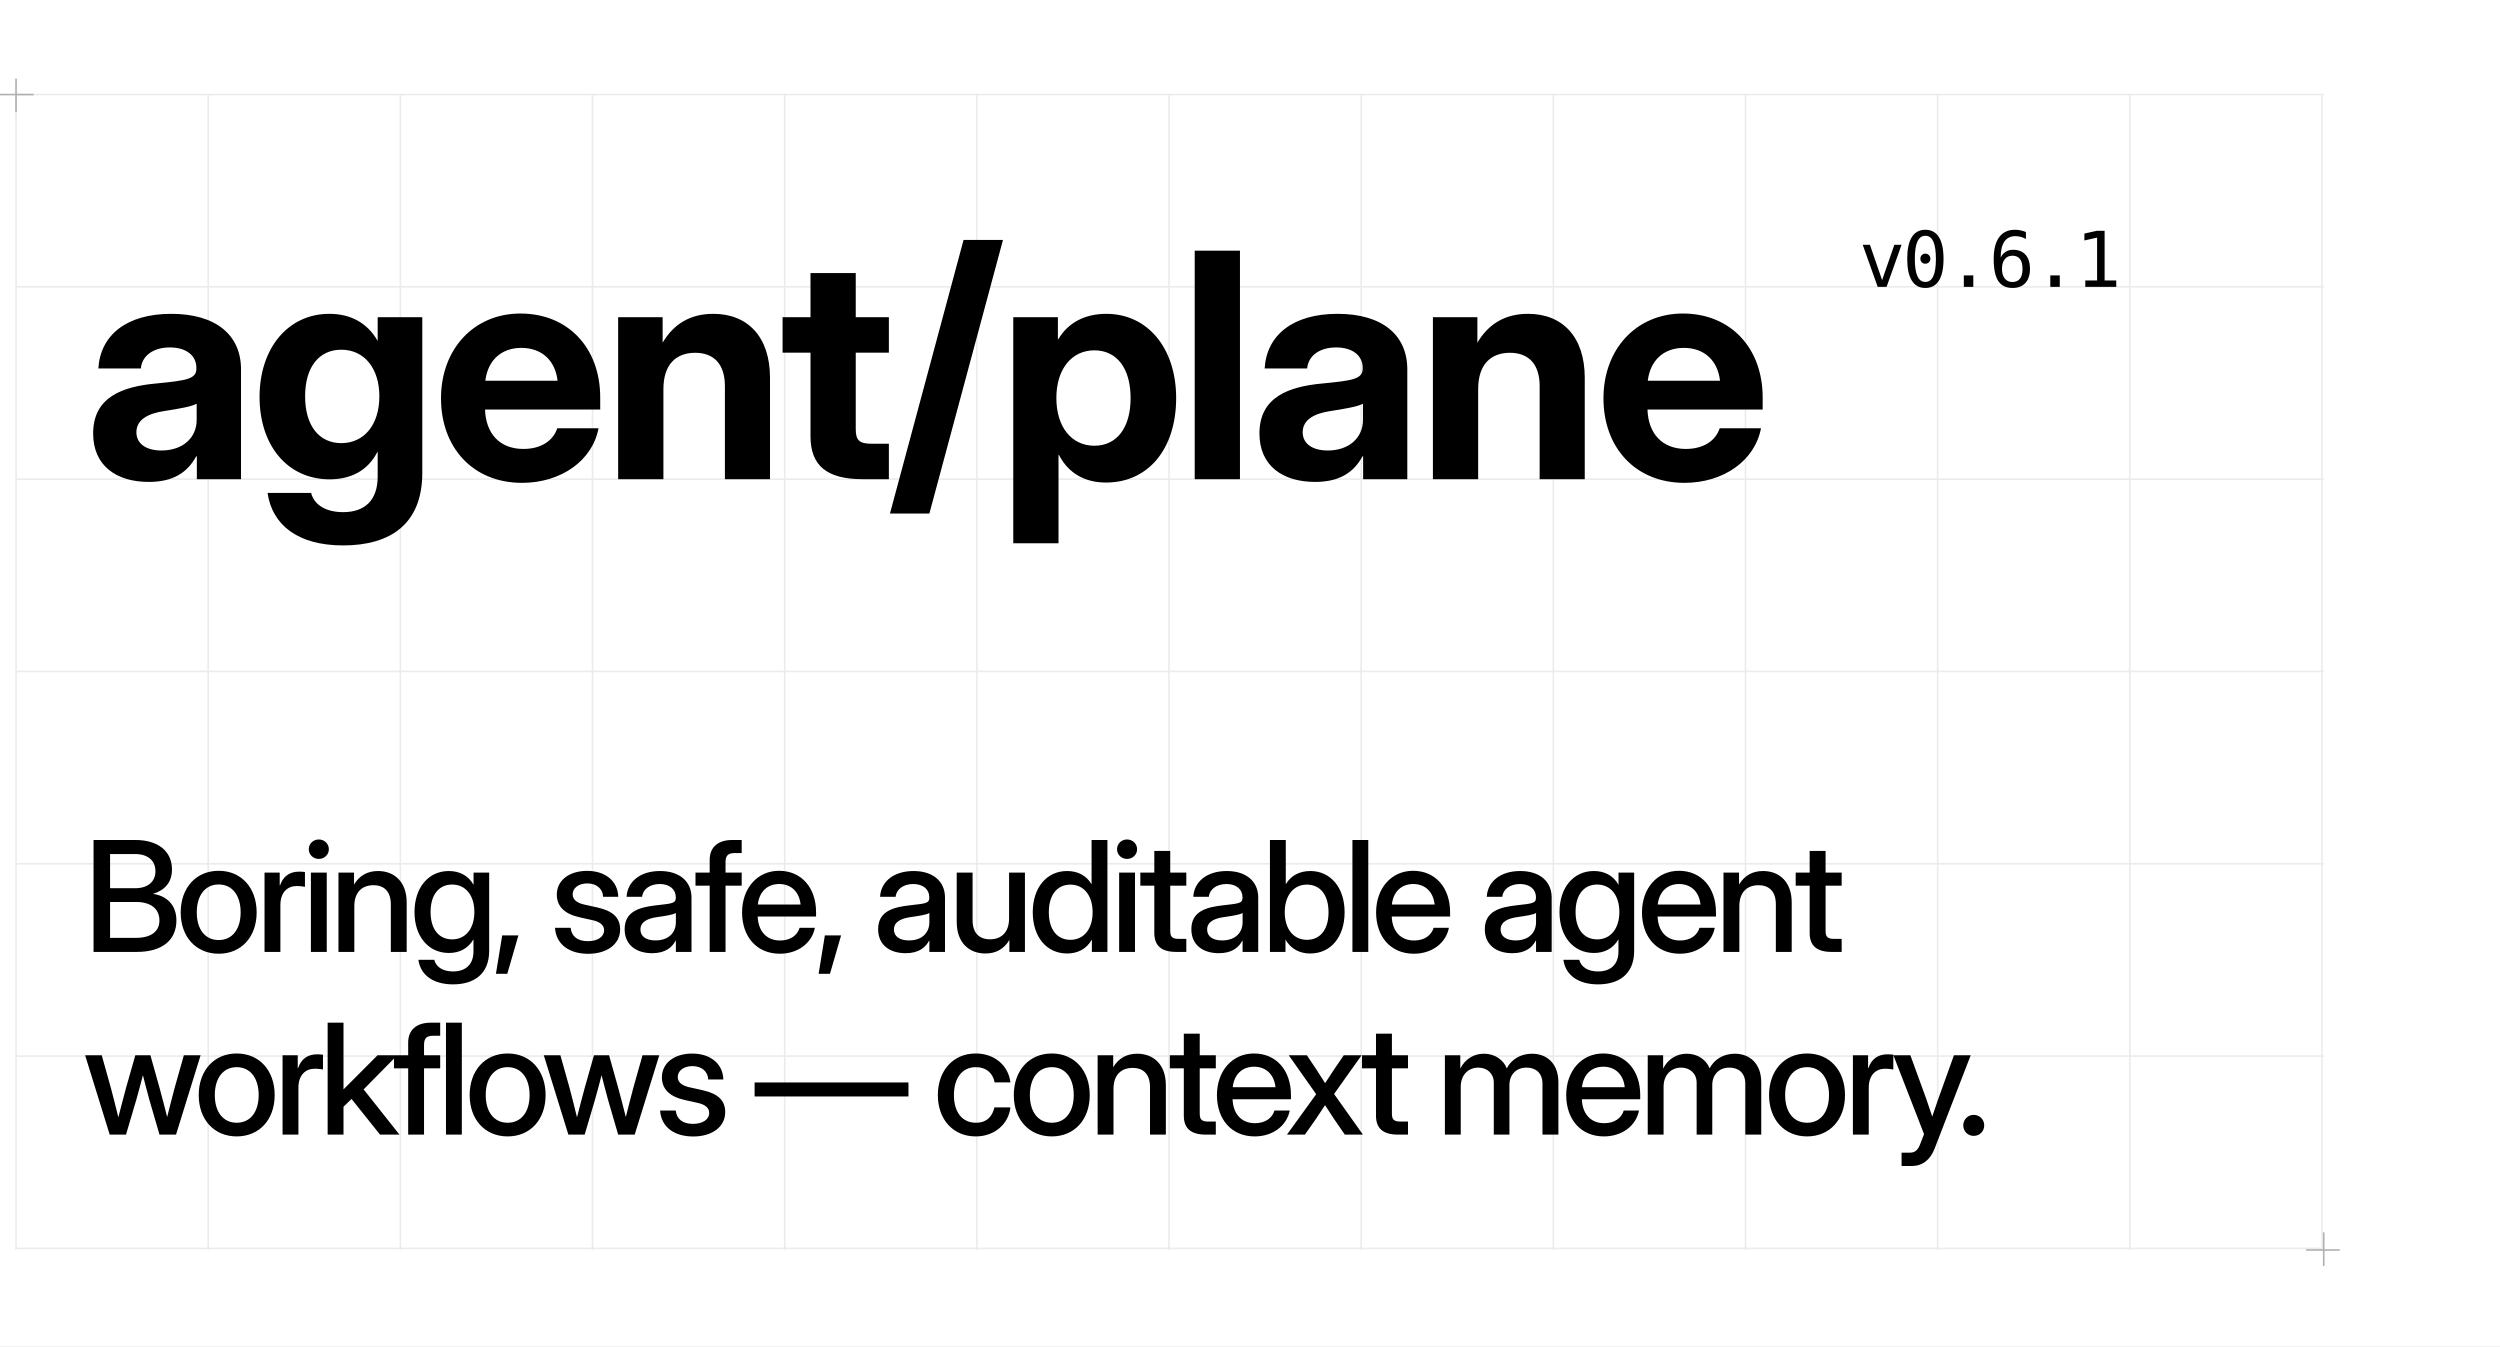
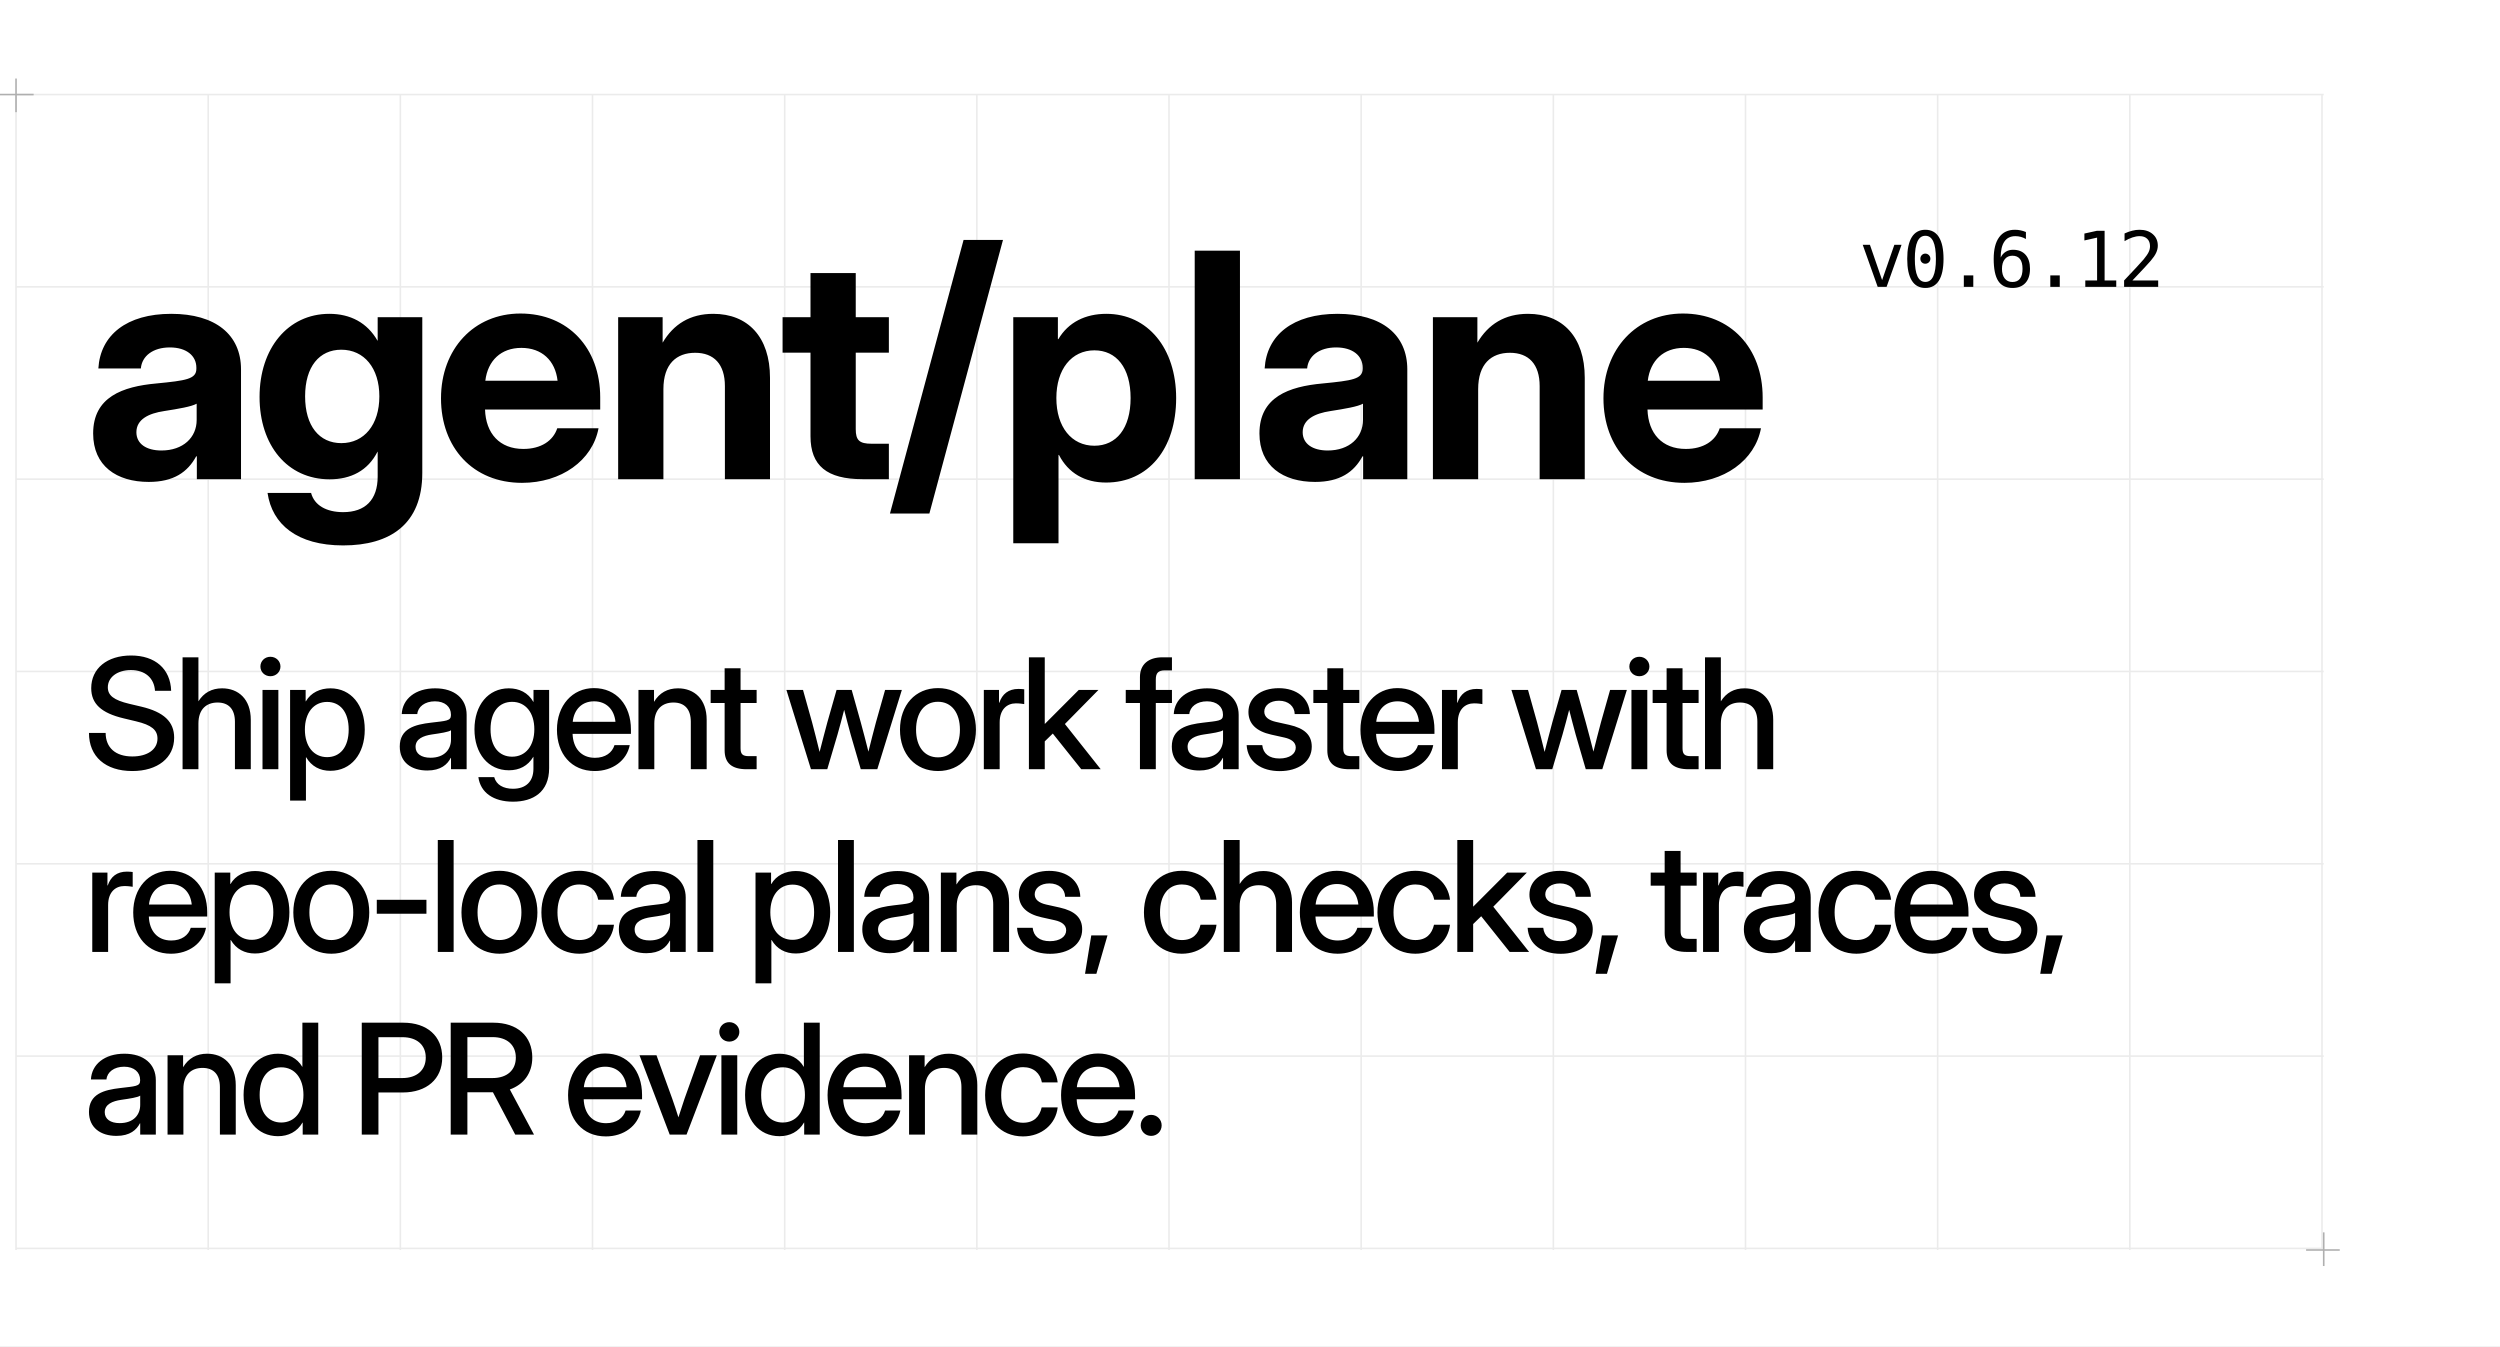
<svg xmlns="http://www.w3.org/2000/svg" width="1560" height="840" viewBox="0 0 1560 840">
  <style>
  .display { font-family: 'Geist', 'Inter Display', 'Inter', 'Arial', sans-serif; }
  .pixel { font-family: 'Geist Pixel', 'PT Mono', 'DejaVu Sans Mono', 'Menlo', monospace; }
</style>
  <rect width="1560" height="840" fill="#FFFFFF" />
  <line x1="10.00" y1="59" x2="10.00" y2="780" stroke="#EBEBEB" stroke-width="1" />
  <line x1="129.91" y1="59" x2="129.91" y2="780" stroke="#EBEBEB" stroke-width="1" />
  <line x1="249.82" y1="59" x2="249.82" y2="780" stroke="#EBEBEB" stroke-width="1" />
  <line x1="369.73" y1="59" x2="369.73" y2="780" stroke="#EBEBEB" stroke-width="1" />
  <line x1="489.64" y1="59" x2="489.64" y2="780" stroke="#EBEBEB" stroke-width="1" />
  <line x1="609.55" y1="59" x2="609.55" y2="780" stroke="#EBEBEB" stroke-width="1" />
  <line x1="729.46" y1="59" x2="729.46" y2="780" stroke="#EBEBEB" stroke-width="1" />
  <line x1="849.37" y1="59" x2="849.37" y2="780" stroke="#EBEBEB" stroke-width="1" />
  <line x1="969.28" y1="59" x2="969.28" y2="780" stroke="#EBEBEB" stroke-width="1" />
  <line x1="1089.19" y1="59" x2="1089.19" y2="780" stroke="#EBEBEB" stroke-width="1" />
  <line x1="1209.10" y1="59" x2="1209.10" y2="780" stroke="#EBEBEB" stroke-width="1" />
  <line x1="1329.01" y1="59" x2="1329.01" y2="780" stroke="#EBEBEB" stroke-width="1" />
  <line x1="1448.92" y1="59" x2="1448.92" y2="780" stroke="#EBEBEB" stroke-width="1" />
  <line x1="10" y1="59.00" x2="1450" y2="59.00" stroke="#EBEBEB" stroke-width="1" />
  <line x1="10" y1="179.00" x2="1450" y2="179.00" stroke="#EBEBEB" stroke-width="1" />
  <line x1="10" y1="299.00" x2="1450" y2="299.00" stroke="#EBEBEB" stroke-width="1" />
  <line x1="10" y1="419.00" x2="1450" y2="419.00" stroke="#EBEBEB" stroke-width="1" />
  <line x1="10" y1="539.00" x2="1450" y2="539.00" stroke="#EBEBEB" stroke-width="1" />
  <line x1="10" y1="659.00" x2="1450" y2="659.00" stroke="#EBEBEB" stroke-width="1" />
  <line x1="10" y1="779.00" x2="1450" y2="779.00" stroke="#EBEBEB" stroke-width="1" />
  <path d="M0 59H21M10 49V70M1439 780H1460M1450 769V790" stroke="#AFAFAF" stroke-width="1" />
  <text class="display" x="52" y="299" font-size="196" font-weight="700" letter-spacing="-0.02em" fill="#000000">agent/plane</text>
-   <text class="pixel" x="1160" y="179" font-size="48" font-weight="400" letter-spacing="-0.04em" fill="#000000">v0.6.1</text>
+   <text class="pixel" x="1160" y="179" font-size="48" font-weight="400" letter-spacing="-0.04em" fill="#000000">v0.6.12</text>
  <text class="display" font-size="96" font-weight="500" line-height="114" letter-spacing="-0.04em" fill="#000000">
-     <tspan x="52" y="594">Boring, safe, auditable agent</tspan>
-     <tspan x="52" y="708">workflows — context memory.</tspan>
+     <tspan x="52" y="480">Ship agent work faster with</tspan>
+     <tspan x="52" y="594">repo-local plans, checks, traces,</tspan>
+     <tspan x="52" y="708">and PR evidence.</tspan>
  </text>
</svg>
